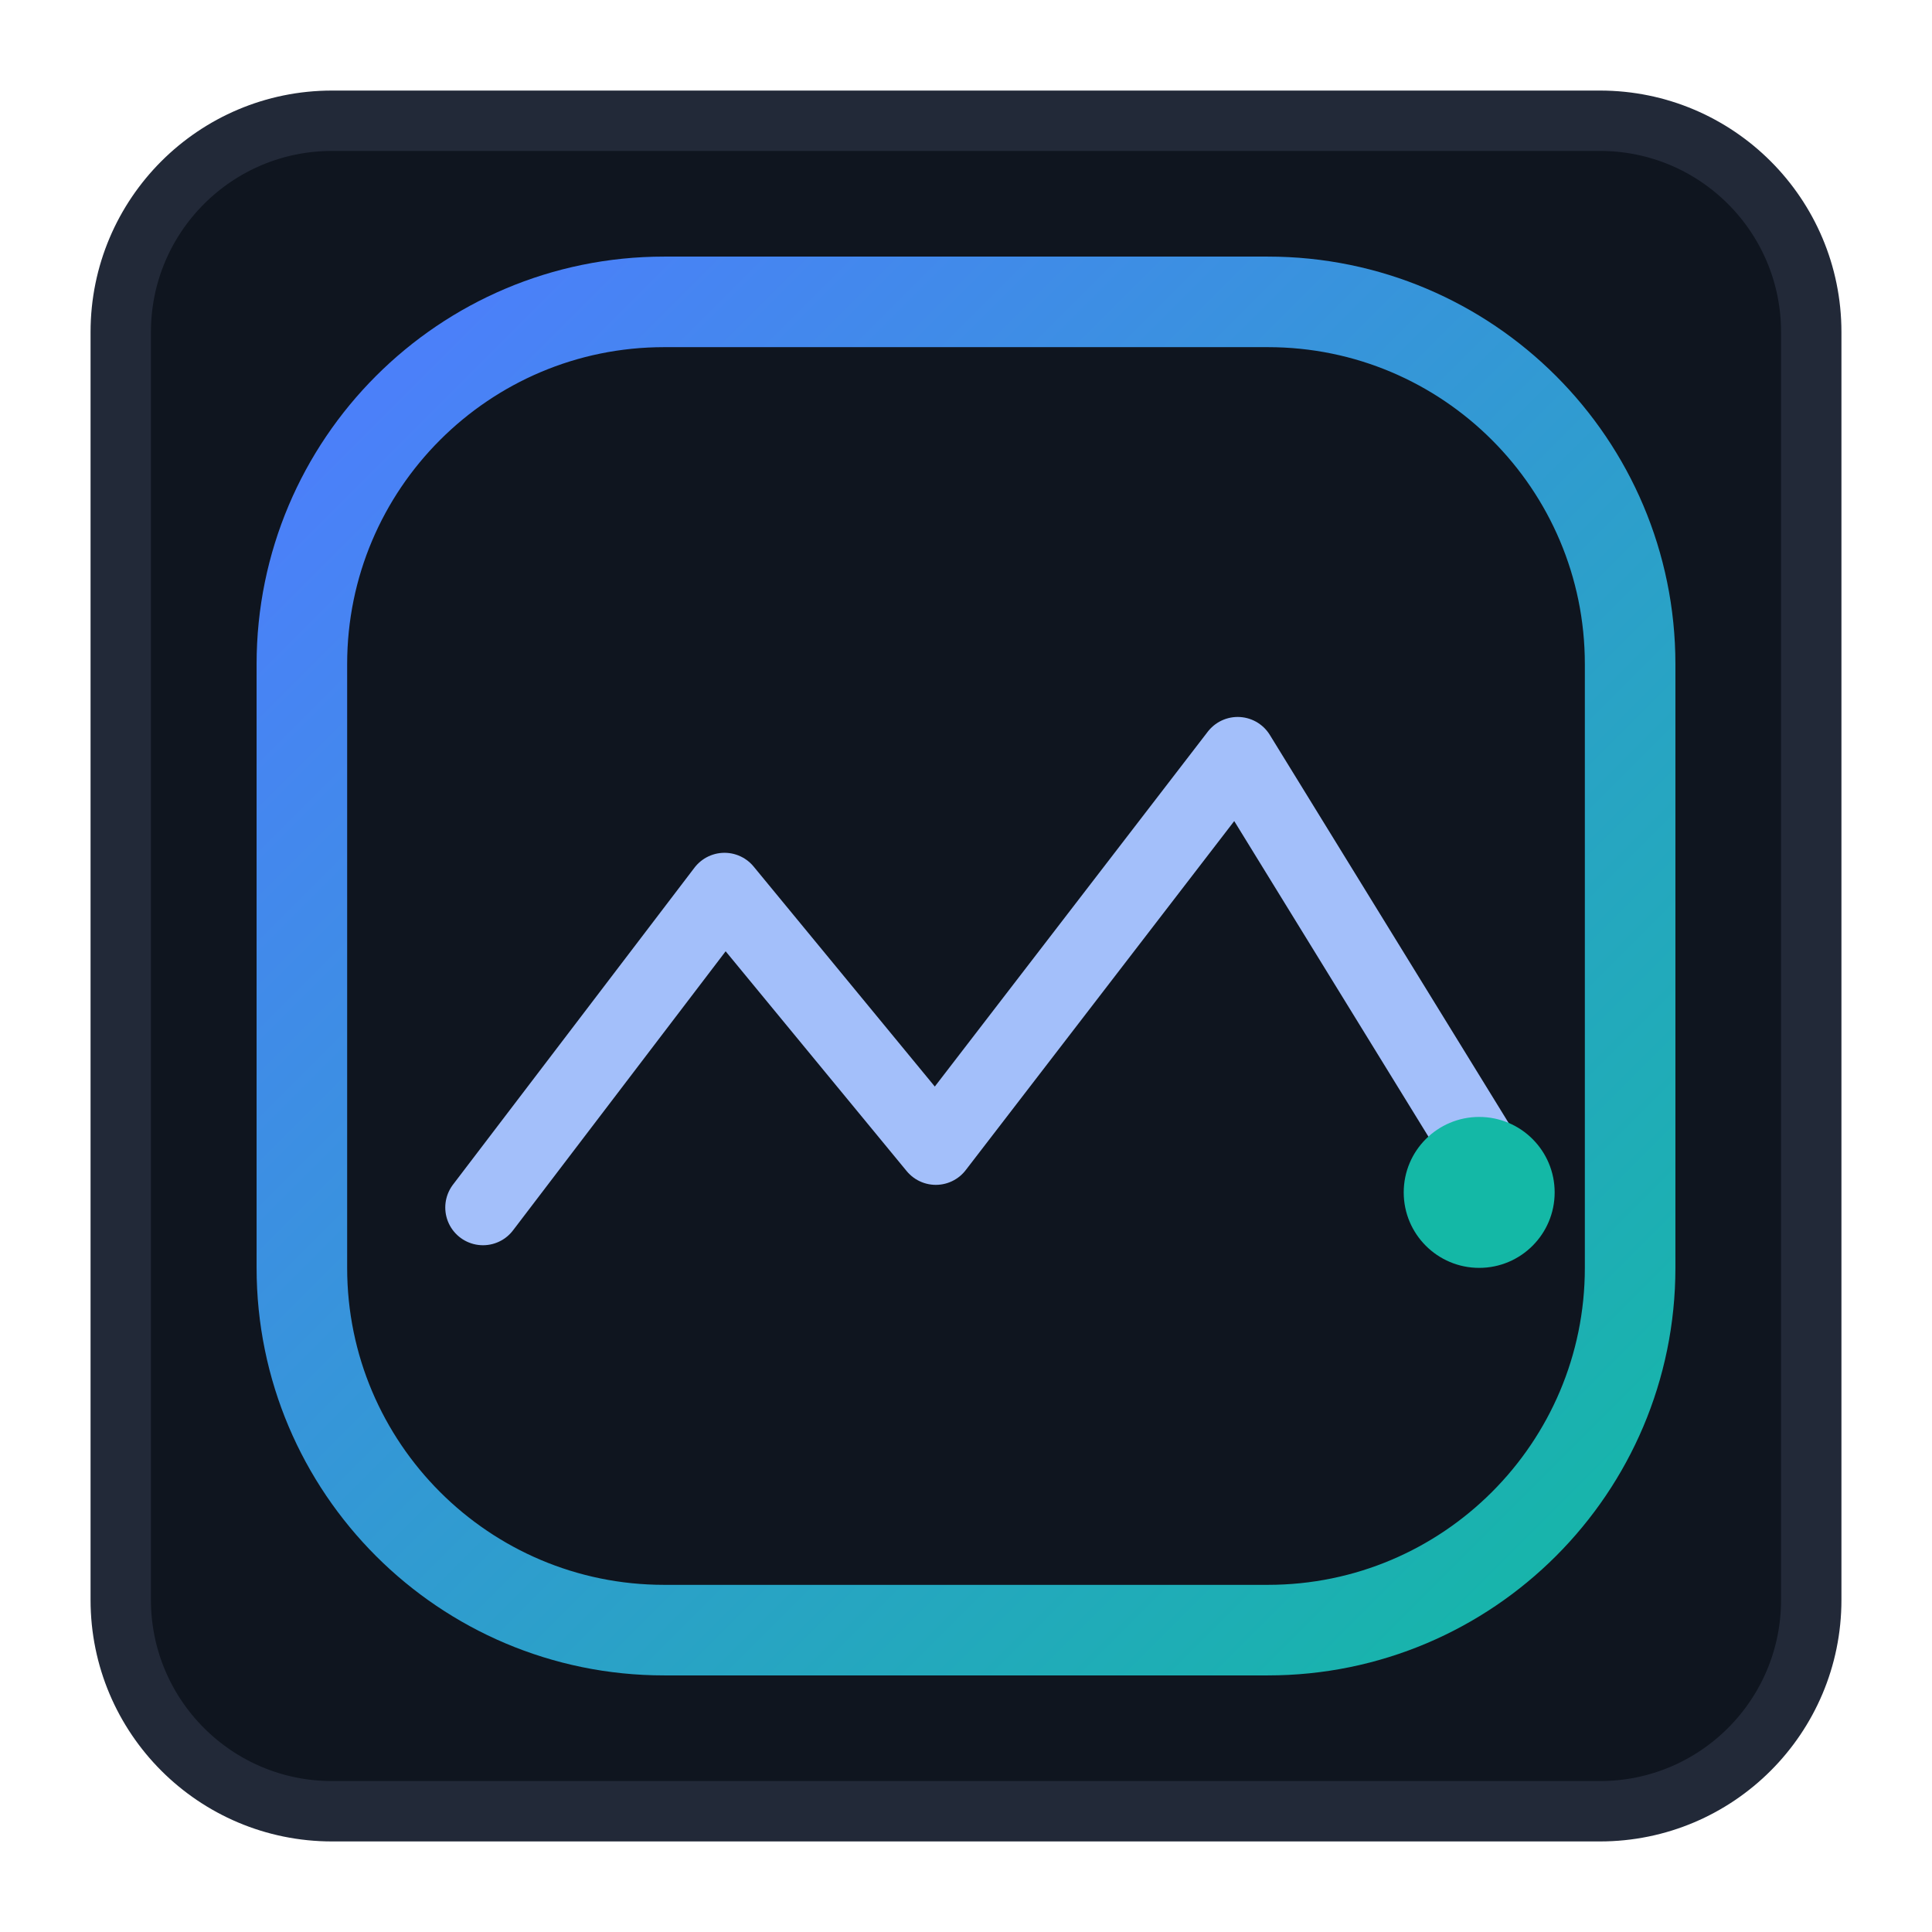
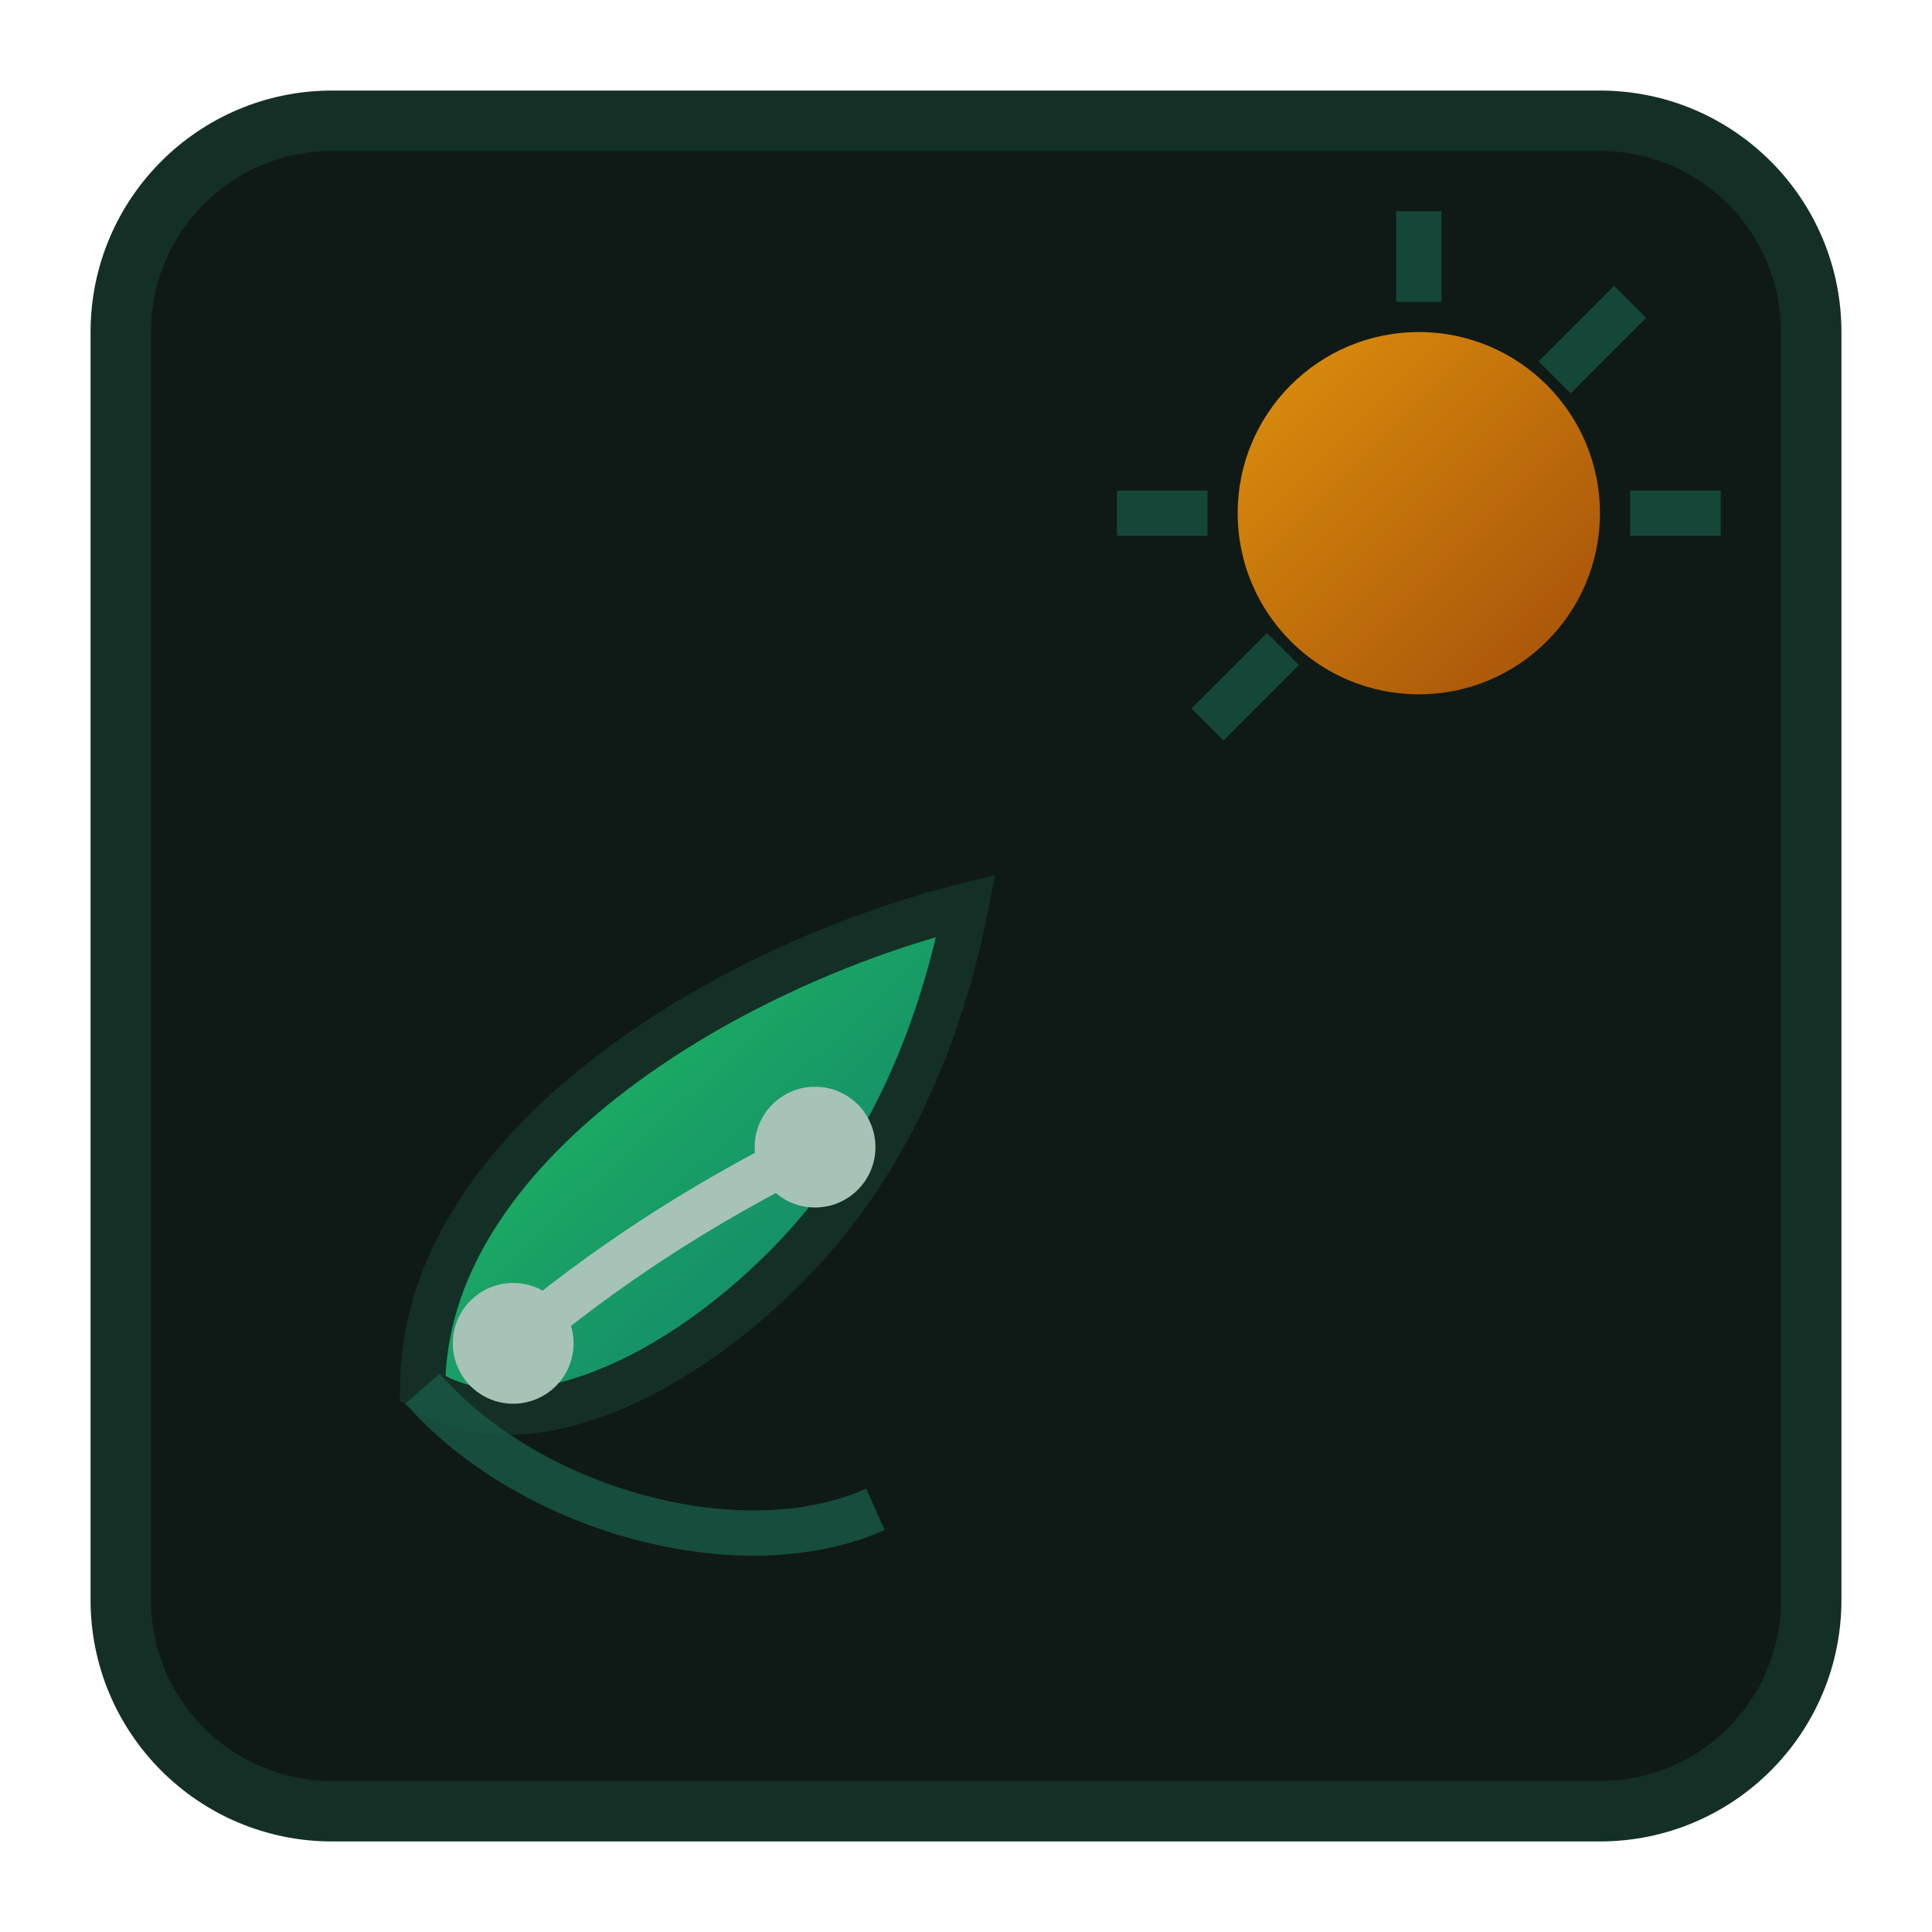
- <svg xmlns="http://www.w3.org/2000/svg" width="256" height="256" viewBox="0 0 256 256">
+ <svg xmlns="http://www.w3.org/2000/svg" width="256" height="256" viewBox="0 0 256 256" aria-label="Ícone sustentável">
  <defs>
-     <linearGradient id="g" x1="0" x2="1" y1="0" y2="1">
-       <stop offset="0" stop-color="#4f7cff" />
-       <stop offset="1" stop-color="#14b8a6" />
+     <linearGradient id="leafGrad" x1="0" x2="1" y1="0" y2="1">
+       <stop offset="0" stop-color="#22c55e" />
+       <stop offset="1" stop-color="#0f766e" />
+     </linearGradient>
+     <linearGradient id="sunGrad" x1="0" x2="1" y1="0" y2="1">
+       <stop offset="0" stop-color="#f59e0b" />
+       <stop offset="1" stop-color="#b45309" />
    </linearGradient>
  </defs>
-   <rect x="16" y="16" width="224" height="224" rx="28" fill="#0f151f" stroke="#222938" stroke-width="8" />
-   <g transform="translate(40,40)">
-     <path d="M48 0h80c26.5 0 48 21.5 48 48v80c0 26.5-21.5 48-48 48H48C21.5 176 0 154.5 0 128V48C0 21.5 21.5 0 48 0z" fill="none" stroke="url(#g)" stroke-width="12" />
-     <path d="M24 120l32-42 28 34 40-52 32 52" fill="none" stroke="#a3bffa" stroke-width="10" stroke-linecap="round" stroke-linejoin="round" />
-     <circle cx="156" cy="118" r="10" fill="#14b8a6" />
+   <rect x="16" y="16" width="224" height="224" rx="28" fill="#0f1a16" stroke="#143026" stroke-width="8" />
+   <circle cx="188" cy="68" r="24" fill="url(#sunGrad)" opacity="0.9" />
+   <g stroke="#185a46" stroke-width="6" opacity="0.7">
+     <line x1="188" y1="40" x2="188" y2="28" />
+     <line x1="216" y1="68" x2="228" y2="68" />
+     <line x1="160" y1="68" x2="148" y2="68" />
+     <line x1="206" y1="50" x2="216" y2="40" />
+     <line x1="170" y1="86" x2="160" y2="96" />
+   </g>
+   <g transform="translate(40,120)">
+     <path d="M16 64 C16 32 56 8 88 0 C84 20 76 36 64 48 C48 64 28 72 16 64 Z" fill="url(#leafGrad)" stroke="#143026" stroke-width="6" />
+     <path d="M28 58 C40 48 52 40 68 32" fill="none" stroke="#a7c3b8" stroke-width="6" />
+     <circle cx="28" cy="58" r="8" fill="#a7c3b8" />
+     <circle cx="68" cy="32" r="8" fill="#a7c3b8" />
+     <path d="M16 64 C30 80 58 88 76 80" fill="none" stroke="#185a46" stroke-width="6" opacity="0.8" />
  </g>
</svg>
